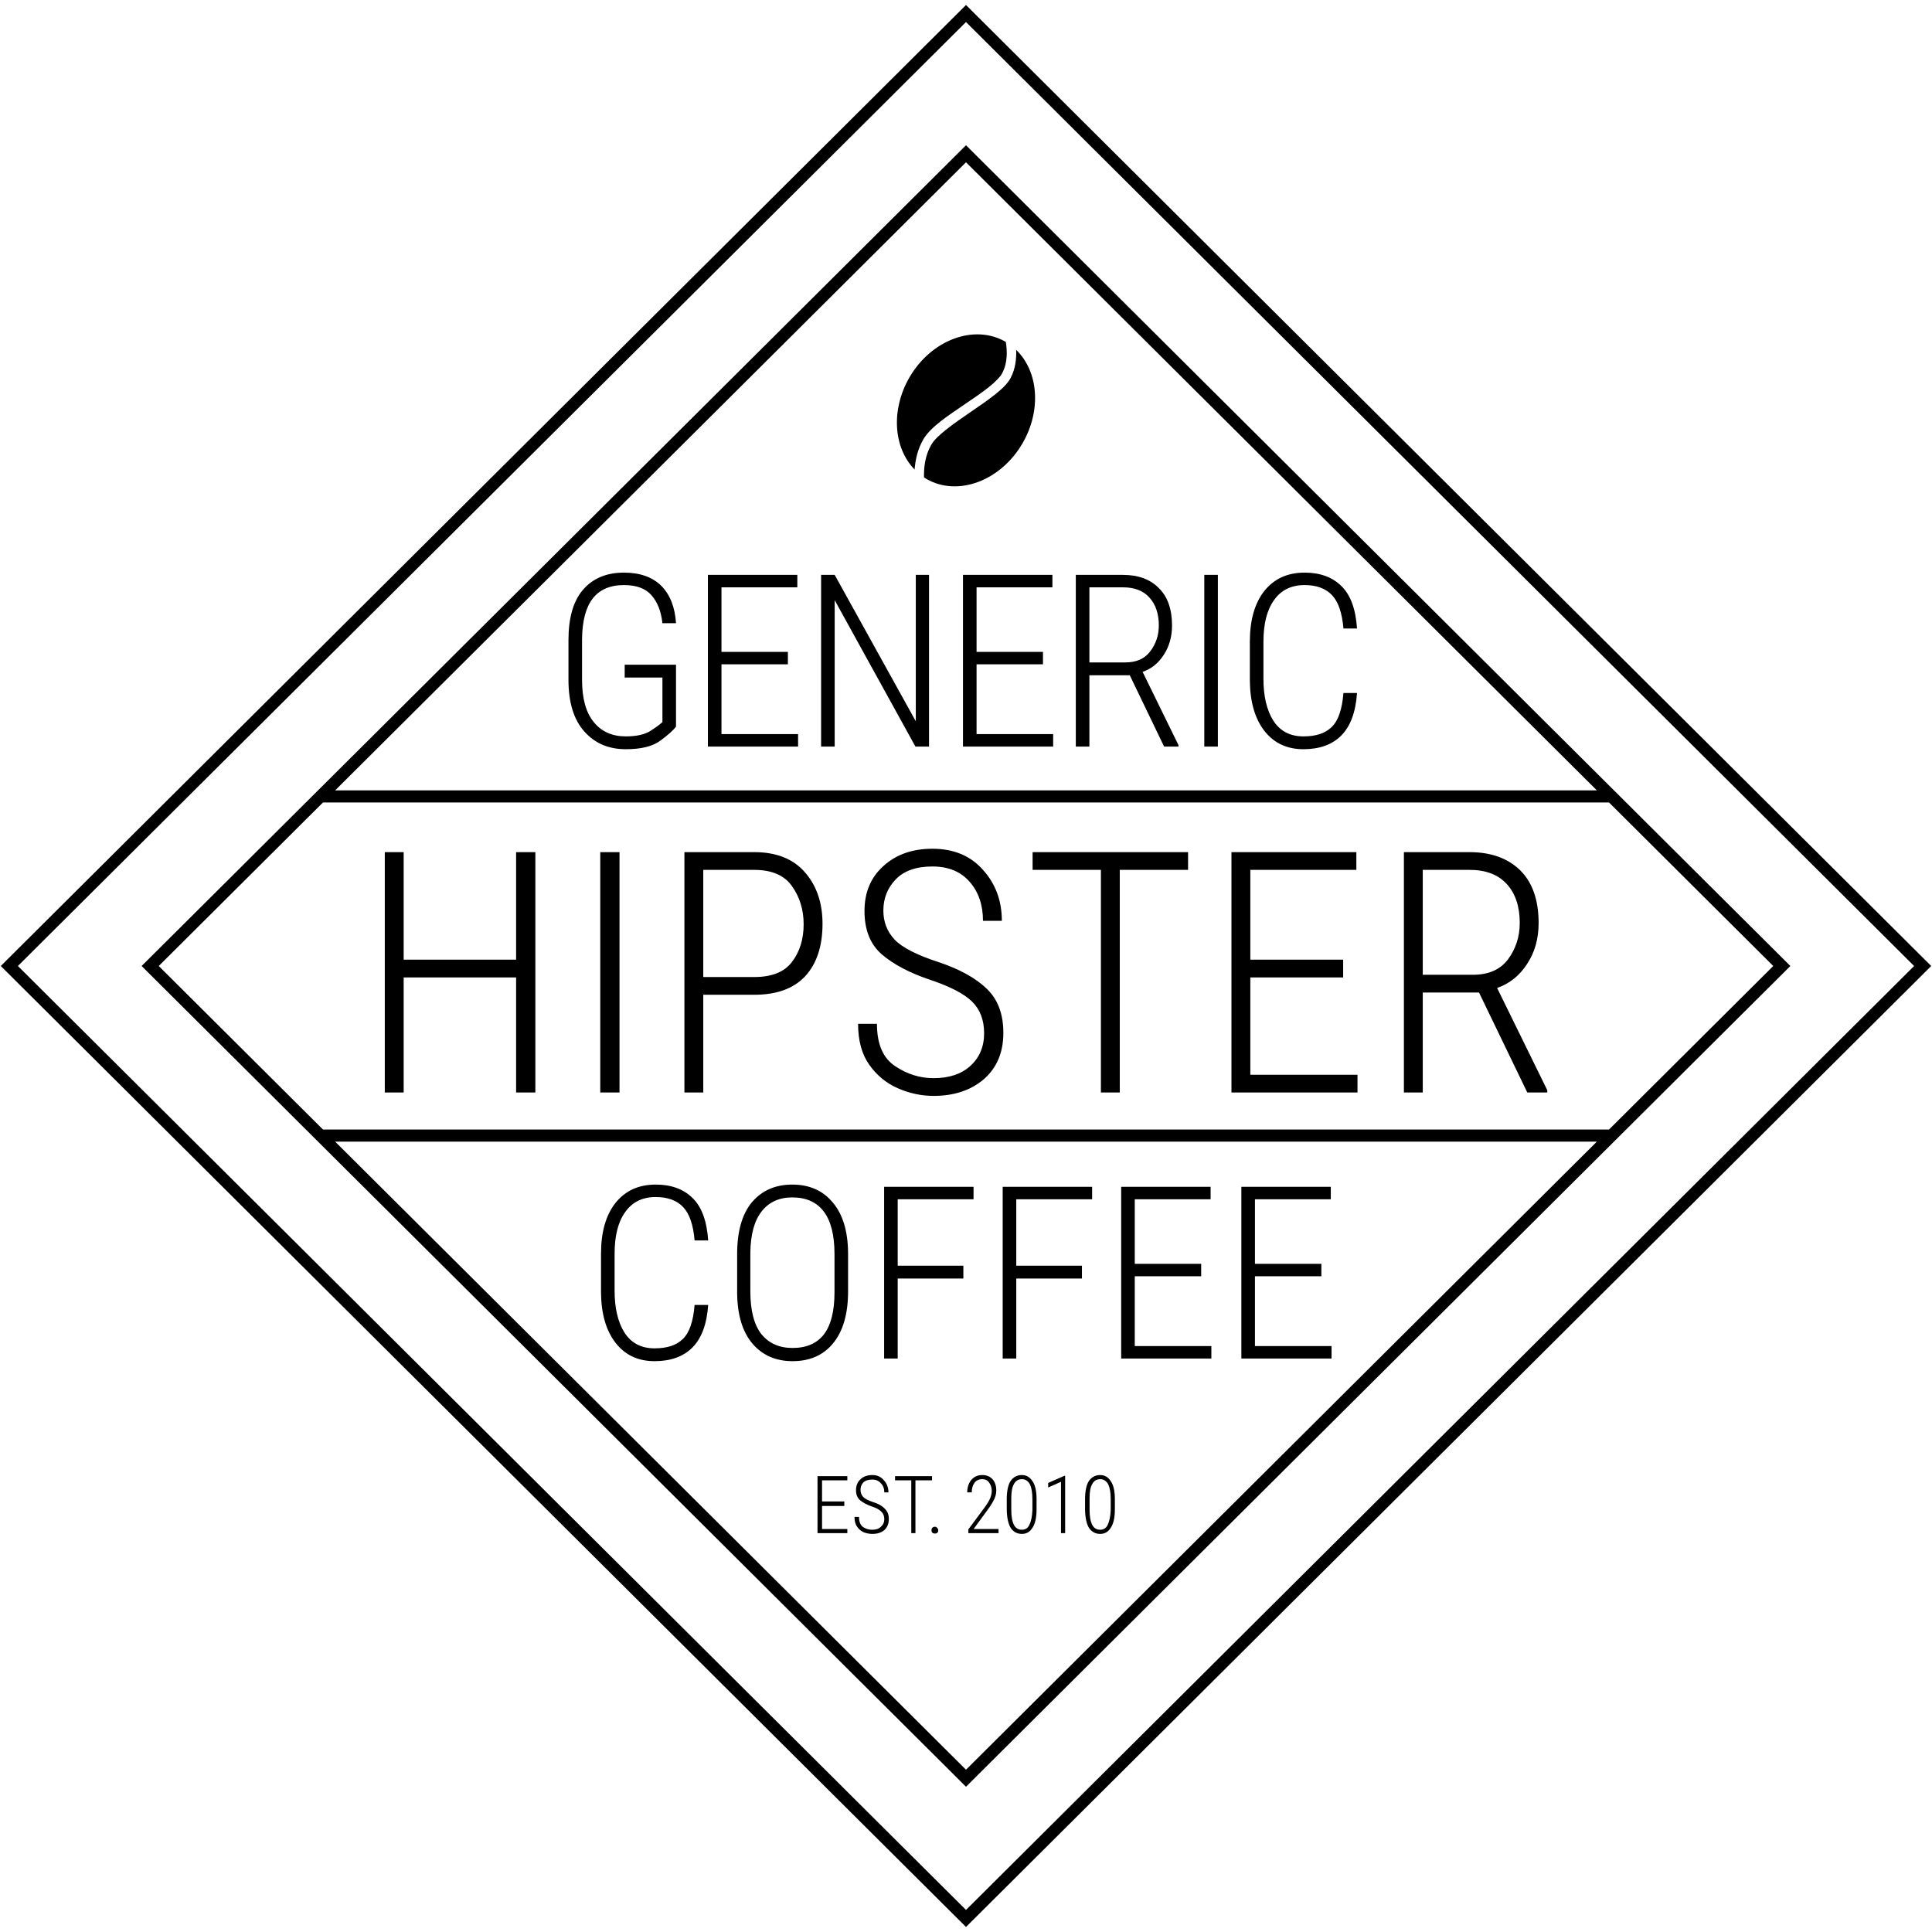
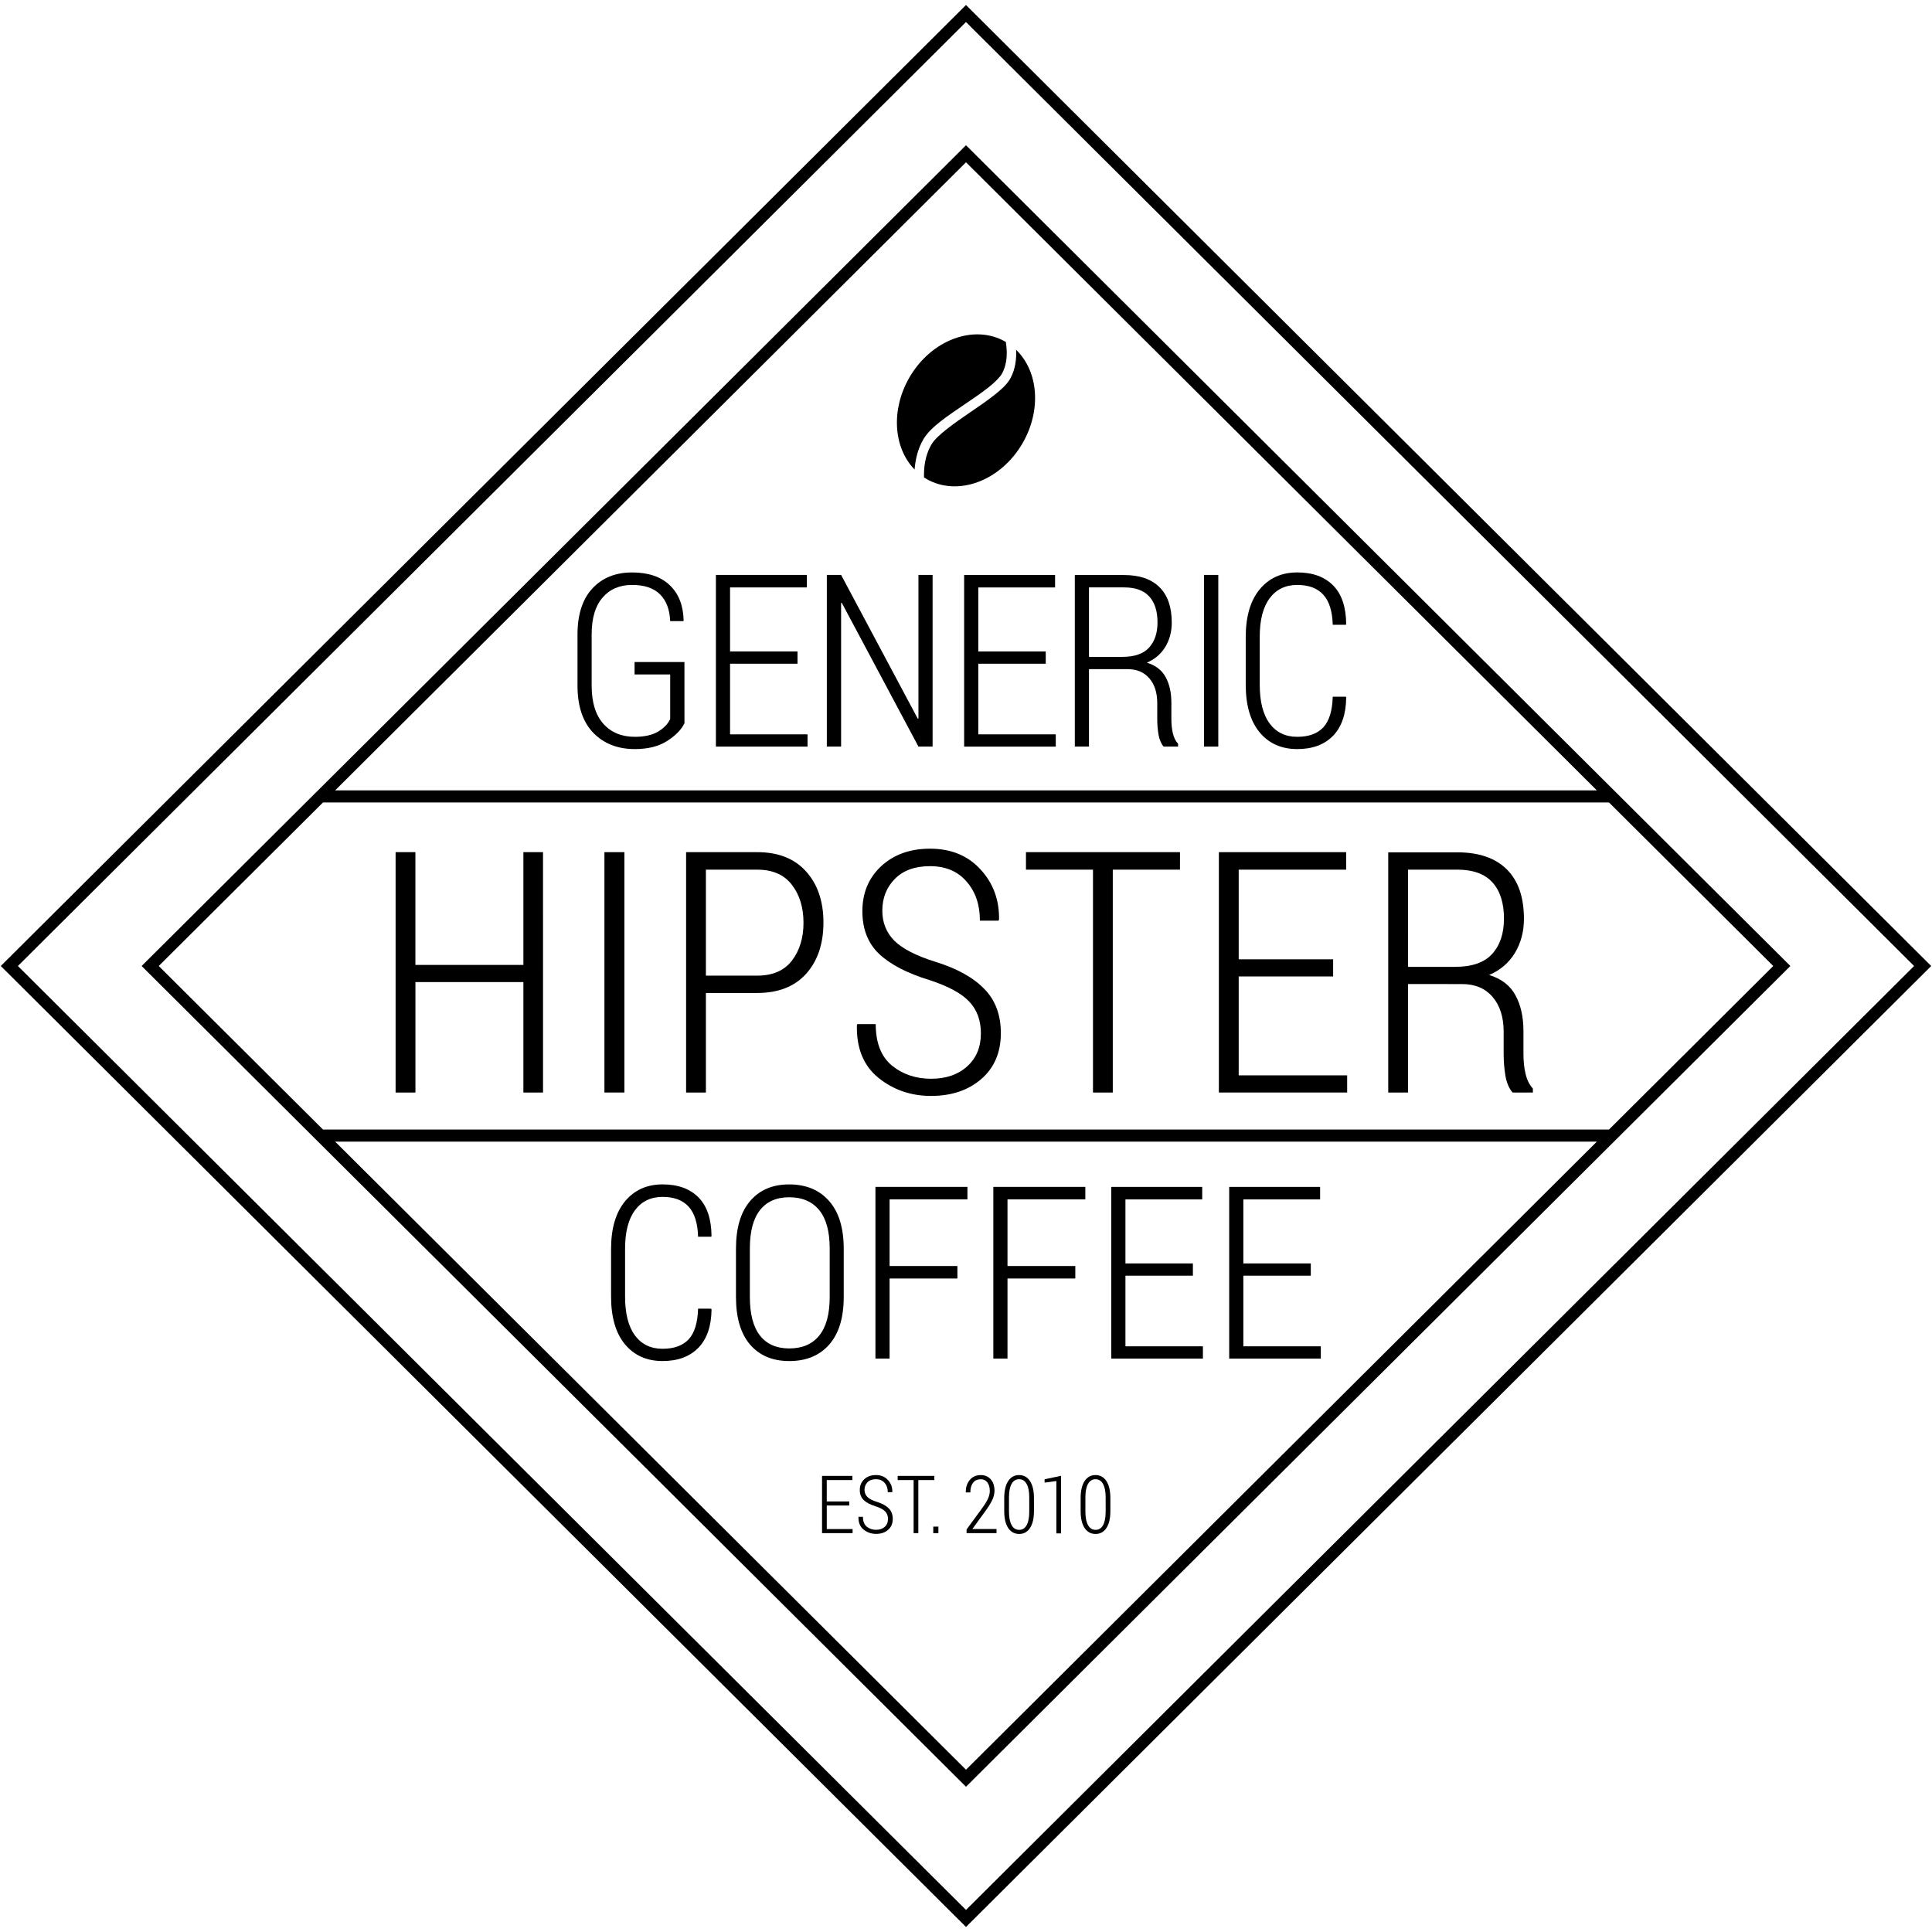
- <svg xmlns="http://www.w3.org/2000/svg" viewBox="0 0 80 80">
-   <path fill="none" stroke="#000" stroke-width="0.5" d="M13.182 47.022h53.636M13.182 32.978h53.636M6.219 40L40 6.367 73.781 40 40 73.633zM.387 40L40 .56 79.613 40 40 79.439z" />
-   <g fill="#000">
-     <path d="M41.639 14.153a2.71 3.277 30 0 0-3.986 1.483 2.71 3.277 30 0 0 .218 3.806c.032-.387.12-.846.374-1.268.306-.508 1.023-.97 1.72-1.445.349-.237.693-.471.969-.69.276-.219.483-.431.562-.58.239-.45.208-.941.153-1.301a2.71 3.277 30 0 0-.01-.006zm.44.335c.009.361-.026.775-.23 1.16-.132.25-.374.471-.668.704-.294.233-.642.472-.991.709-.698.474-1.398.976-1.605 1.319-.299.496-.331 1.009-.324 1.385a2.71 3.277 30 0 0 .099.066 2.71 3.277 30 0 0 3.986-1.485 2.71 3.277 30 0 0-.267-3.857z" />
-     <g font-weight="300" font-family="Roboto Condensed" letter-spacing="0" word-spacing="0" text-anchor="middle">
-       <text x="39.701" y="45.239" style="line-height:125%;-inkscape-font-specification:'Roboto Condensed, Light';font-variant-ligatures:normal;font-variant-caps:normal;font-variant-numeric:normal;font-feature-settings:normal;text-align:center" font-size="14" writing-mode="lr">
-         <tspan x="39.701" y="45.239" style="-inkscape-font-specification:'Roboto Condensed, Light';font-variant-ligatures:normal;font-variant-caps:normal;font-variant-numeric:normal;font-feature-settings:normal;text-align:center" letter-spacing=".19">HIPSTER</tspan>
-       </text>
-       <text x="39.873" y="56.255" style="line-height:125%;-inkscape-font-specification:'Roboto Condensed, Light';font-variant-ligatures:normal;font-variant-caps:normal;font-variant-numeric:normal;font-feature-settings:normal;text-align:center" font-size="10">
-         <tspan x="39.873" y="56.255" style="-inkscape-font-specification:'Roboto Condensed, Light';font-variant-ligatures:normal;font-variant-caps:normal;font-variant-numeric:normal;font-feature-settings:normal;text-align:center">COFFEE</tspan>
-       </text>
-       <text x="39.922" y="30.915" style="line-height:125%;-inkscape-font-specification:'Roboto Condensed, Light';font-variant-ligatures:normal;font-variant-caps:normal;font-variant-numeric:normal;font-feature-settings:normal;text-align:center" font-size="10">
-         <tspan x="39.777" y="30.915" dx="0" style="-inkscape-font-specification:'Roboto Condensed, Light';font-variant-ligatures:normal;font-variant-caps:normal;font-variant-numeric:normal;font-feature-settings:normal;text-align:center" letter-spacing="-.29">GENERIC</tspan>
-       </text>
-       <text x="39.967" y="63.484" style="line-height:125%;-inkscape-font-specification:'Roboto Condensed, Light';font-variant-ligatures:normal;font-variant-caps:normal;font-variant-numeric:normal;font-feature-settings:normal;text-align:center" font-size="3.333">
-         <tspan x="39.967" y="63.484" style="-inkscape-font-specification:'Roboto Condensed, Light';font-variant-ligatures:normal;font-variant-caps:normal;font-variant-numeric:normal;font-feature-settings:normal;text-align:center">EST. 2010</tspan>
-       </text>
+ <svg xmlns="http://www.w3.org/2000/svg" viewBox="0 0 80 80" version="1.1" id="svg3809">
+   <defs id="defs3813" />
+   <path fill="none" stroke="#000" stroke-width="0.5" d="M13.182 47.022h53.636M13.182 32.978h53.636M6.219 40L40 6.367 73.781 40 40 73.633zM.387 40L40 .56 79.613 40 40 79.439z" id="path3785" />
+   <g id="g3807" style="fill:#000000">
+     <path d="m 41.639,14.153 a 2.71,3.277 30 0 0 -3.986,1.483 2.71,3.277 30 0 0 0.218,3.806 c 0.032,-0.387 0.12,-0.846 0.374,-1.268 0.306,-0.508 1.023,-0.97 1.72,-1.445 0.349,-0.237 0.693,-0.471 0.969,-0.69 0.276,-0.219 0.483,-0.431 0.562,-0.58 0.239,-0.45 0.208,-0.941 0.153,-1.301 a 2.71,3.277 30 0 0 -0.01,-0.006 z m 0.44,0.335 c 0.009,0.361 -0.026,0.775 -0.23,1.16 -0.132,0.25 -0.374,0.471 -0.668,0.704 -0.294,0.233 -0.642,0.472 -0.991,0.709 -0.698,0.474 -1.398,0.976 -1.605,1.319 -0.299,0.496 -0.331,1.009 -0.324,1.385 a 2.71,3.277 30 0 0 0.099,0.066 2.71,3.277 30 0 0 3.986,-1.485 2.71,3.277 30 0 0 -0.267,-3.857 z" id="path3787" />
+     <g font-weight="300" letter-spacing="0" word-spacing="0" id="g3805" style="font-weight:300;font-family:'Roboto Condensed';letter-spacing:0;word-spacing:0;text-anchor:middle">
+       <g aria-label="HIPSTER" style="font-size:14px;line-height:125%;-inkscape-font-specification:'Roboto Condensed, Light';font-variant-ligatures:normal;font-variant-caps:normal;font-variant-numeric:normal;font-feature-settings:normal;text-align:center;writing-mode:lr-tb" id="text3791">
+         <path d="M 22.486,45.239 H 21.672 V 40.665 H 17.202 V 45.239 H 16.381 v -9.953 h 0.82 v 4.669 h 4.471 v -4.669 h 0.813 z" style="-inkscape-font-specification:'Roboto Condensed, Light';font-variant-ligatures:normal;font-variant-caps:normal;font-variant-numeric:normal;font-feature-settings:normal;text-align:center;letter-spacing:0.19" id="path3851" />
+         <path d="m 25.855,45.239 h -0.827 v -9.953 h 0.827 z" style="-inkscape-font-specification:'Roboto Condensed, Light';font-variant-ligatures:normal;font-variant-caps:normal;font-variant-numeric:normal;font-feature-settings:normal;text-align:center;letter-spacing:0.19" id="path3853" />
+         <path d="m 29.23,41.117 v 4.122 h -0.82 v -9.953 h 2.946 q 1.306,0 2.023,0.8 0.718,0.8 0.718,2.112 0,1.326 -0.718,2.126 -0.718,0.793 -2.023,0.793 z m 0,-0.718 h 2.126 q 0.957,0 1.436,-0.622 0.479,-0.629 0.479,-1.565 0,-0.95 -0.479,-1.572 -0.479,-0.629 -1.436,-0.629 H 29.23 Z" style="-inkscape-font-specification:'Roboto Condensed, Light';font-variant-ligatures:normal;font-variant-caps:normal;font-variant-numeric:normal;font-feature-settings:normal;text-align:center;letter-spacing:0.19" id="path3855" />
+         <path d="m 40.617,42.798 q 0,-0.813 -0.479,-1.319 -0.472,-0.513 -1.668,-0.902 -1.36,-0.417 -2.064,-1.073 -0.697,-0.663 -0.697,-1.771 0,-1.142 0.779,-1.866 0.786,-0.725 2.023,-0.725 1.299,0 2.085,0.854 0.793,0.854 0.772,2.085 l -0.021,0.041 H 40.576 q 0,-0.991 -0.554,-1.62 -0.547,-0.636 -1.511,-0.636 -0.937,0 -1.456,0.526 -0.52,0.526 -0.52,1.319 0,0.738 0.499,1.244 0.506,0.499 1.709,0.875 1.326,0.41 2.01,1.114 0.69,0.697 0.69,1.839 0,1.196 -0.813,1.9 -0.807,0.697 -2.078,0.697 -1.251,0 -2.181,-0.752 -0.923,-0.752 -0.889,-2.181 l 0.014,-0.041 h 0.766 q 0,1.162 0.67,1.716 0.677,0.547 1.62,0.547 0.93,0 1.497,-0.513 0.567,-0.513 0.567,-1.36 z" style="-inkscape-font-specification:'Roboto Condensed, Light';font-variant-ligatures:normal;font-variant-caps:normal;font-variant-numeric:normal;font-feature-settings:normal;text-align:center;letter-spacing:0.19" id="path3857" />
+         <path d="m 48.86,36.01 h -2.782 v 9.229 h -0.82 v -9.229 h -2.775 v -0.725 h 6.378 z" style="-inkscape-font-specification:'Roboto Condensed, Light';font-variant-ligatures:normal;font-variant-caps:normal;font-variant-numeric:normal;font-feature-settings:normal;text-align:center;letter-spacing:0.19" id="path3859" />
+         <path d="m 55.202,40.433 h -3.91 v 4.095 h 4.491 v 0.711 h -5.312 v -9.953 h 5.271 v 0.725 h -4.45 v 3.712 h 3.91 z" style="-inkscape-font-specification:'Roboto Condensed, Light';font-variant-ligatures:normal;font-variant-caps:normal;font-variant-numeric:normal;font-feature-settings:normal;text-align:center;letter-spacing:0.19" id="path3861" />
+         <path d="M 58.305,40.747 V 45.239 H 57.484 v -9.946 h 2.857 q 1.34,0 2.051,0.704 0.711,0.704 0.711,2.051 0,0.793 -0.376,1.415 -0.376,0.615 -1.066,0.909 0.759,0.232 1.087,0.834 0.335,0.602 0.335,1.497 v 0.937 q 0,0.465 0.089,0.834 0.089,0.369 0.301,0.602 v 0.164 h -0.841 q -0.212,-0.246 -0.294,-0.684 -0.075,-0.438 -0.075,-0.93 v -0.909 q 0,-0.902 -0.458,-1.436 -0.458,-0.533 -1.258,-0.533 z m 0,-0.711 h 1.941 q 1.053,0 1.538,-0.533 0.492,-0.54 0.492,-1.463 0,-0.978 -0.479,-1.504 -0.479,-0.526 -1.456,-0.526 h -2.037 z" style="-inkscape-font-specification:'Roboto Condensed, Light';font-variant-ligatures:normal;font-variant-caps:normal;font-variant-numeric:normal;font-feature-settings:normal;text-align:center;letter-spacing:0.19" id="path3863" />
+       </g>
+       <g aria-label="COFFEE" style="font-size:10px;line-height:125%;-inkscape-font-specification:'Roboto Condensed, Light';font-variant-ligatures:normal;font-variant-caps:normal;font-variant-numeric:normal;font-feature-settings:normal;text-align:center" id="text3795">
+         <path d="m 29.448,54.19 0.015,0.029 q -0.01,1.04 -0.547,1.592 -0.537,0.547 -1.479,0.547 -0.981,0 -1.558,-0.693 -0.576,-0.693 -0.576,-1.978 v -1.968 q 0,-1.274 0.576,-1.973 0.581,-0.703 1.558,-0.703 0.952,0 1.484,0.537 0.532,0.537 0.542,1.602 l -0.015,0.029 h -0.542 q -0.024,-0.845 -0.391,-1.245 -0.366,-0.405 -1.079,-0.405 -0.732,0 -1.143,0.552 -0.41,0.552 -0.41,1.592 v 1.982 q 0,1.06 0.41,1.611 0.41,0.552 1.143,0.552 0.713,0 1.079,-0.391 0.366,-0.396 0.391,-1.27 z" style="-inkscape-font-specification:'Roboto Condensed, Light';font-variant-ligatures:normal;font-variant-caps:normal;font-variant-numeric:normal;font-feature-settings:normal;text-align:center" id="path3881" />
+         <path d="m 34.937,53.702 q 0,1.294 -0.605,1.978 -0.601,0.679 -1.65,0.679 -1.03,0 -1.621,-0.679 -0.586,-0.684 -0.586,-1.978 v -1.992 q 0,-1.294 0.586,-1.978 0.586,-0.688 1.616,-0.688 1.05,0 1.655,0.688 0.605,0.688 0.605,1.978 z m -0.581,-2.007 q 0,-1.055 -0.435,-1.587 -0.435,-0.532 -1.245,-0.532 -0.786,0 -1.206,0.532 -0.42,0.532 -0.42,1.587 v 2.007 q 0,1.069 0.42,1.602 0.42,0.532 1.211,0.532 0.811,0 1.24,-0.532 0.435,-0.532 0.435,-1.602 z" style="-inkscape-font-specification:'Roboto Condensed, Light';font-variant-ligatures:normal;font-variant-caps:normal;font-variant-numeric:normal;font-feature-settings:normal;text-align:center" id="path3883" />
+         <path d="m 39.644,52.94 h -2.808 v 3.315 h -0.586 v -7.109 h 3.809 v 0.518 h -3.223 v 2.759 h 2.808 z" style="-inkscape-font-specification:'Roboto Condensed, Light';font-variant-ligatures:normal;font-variant-caps:normal;font-variant-numeric:normal;font-feature-settings:normal;text-align:center" id="path3885" />
+         <path d="m 44.526,52.94 h -2.808 v 3.315 h -0.586 v -7.109 h 3.809 v 0.518 h -3.223 v 2.759 h 2.808 z" style="-inkscape-font-specification:'Roboto Condensed, Light';font-variant-ligatures:normal;font-variant-caps:normal;font-variant-numeric:normal;font-feature-settings:normal;text-align:center" id="path3887" />
+         <path d="m 49.395,52.823 h -2.793 v 2.925 h 3.208 v 0.508 h -3.794 v -7.109 h 3.765 v 0.518 h -3.179 v 2.651 h 2.793 z" style="-inkscape-font-specification:'Roboto Condensed, Light';font-variant-ligatures:normal;font-variant-caps:normal;font-variant-numeric:normal;font-feature-settings:normal;text-align:center" id="path3889" />
+         <path d="m 54.277,52.823 h -2.793 v 2.925 h 3.208 v 0.508 h -3.794 v -7.109 h 3.765 v 0.518 h -3.179 v 2.651 h 2.793 z" style="-inkscape-font-specification:'Roboto Condensed, Light';font-variant-ligatures:normal;font-variant-caps:normal;font-variant-numeric:normal;font-feature-settings:normal;text-align:center" id="path3891" />
+       </g>
+       <g aria-label="GENERIC" style="font-size:10px;line-height:125%;-inkscape-font-specification:'Roboto Condensed, Light';font-variant-ligatures:normal;font-variant-caps:normal;font-variant-numeric:normal;font-feature-settings:normal;text-align:center" id="text3799">
+         <path d="m 28.342,29.949 q -0.195,0.4 -0.723,0.737 -0.522,0.332 -1.333,0.332 -1.069,0 -1.724,-0.679 -0.649,-0.679 -0.649,-1.948 v -2.114 q 0,-1.245 0.615,-1.909 0.615,-0.664 1.646,-0.664 1.006,0 1.558,0.527 0.552,0.522 0.576,1.46 l -0.01,0.029 h -0.547 q -0.029,-0.718 -0.42,-1.108 -0.391,-0.391 -1.157,-0.391 -0.776,0 -1.226,0.527 -0.449,0.522 -0.449,1.519 v 2.124 q 0,1.035 0.483,1.577 0.483,0.542 1.304,0.542 0.601,0 0.962,-0.215 0.361,-0.215 0.503,-0.522 v -1.846 h -1.475 v -0.513 h 2.065 z" style="-inkscape-font-specification:'Roboto Condensed, Light';font-variant-ligatures:normal;font-variant-caps:normal;font-variant-numeric:normal;font-feature-settings:normal;text-align:center;letter-spacing:-0.29" id="path3866" />
+         <path d="m 33.023,27.483 h -2.793 v 2.925 h 3.208 V 30.915 H 29.644 v -7.109 h 3.765 v 0.518 h -3.179 v 2.651 h 2.793 z" style="-inkscape-font-specification:'Roboto Condensed, Light';font-variant-ligatures:normal;font-variant-caps:normal;font-variant-numeric:normal;font-feature-settings:normal;text-align:center;letter-spacing:-0.29" id="path3868" />
+         <path d="m 38.617,30.915 h -0.586 l -3.174,-5.952 -0.029,0.005 v 5.947 h -0.591 v -7.109 h 0.591 l 3.174,5.952 0.029,-0.005 v -5.947 h 0.586 z" style="-inkscape-font-specification:'Roboto Condensed, Light';font-variant-ligatures:normal;font-variant-caps:normal;font-variant-numeric:normal;font-feature-settings:normal;text-align:center;letter-spacing:-0.29" id="path3870" />
+         <path d="m 43.302,27.483 h -2.793 v 2.925 h 3.208 v 0.508 h -3.794 v -7.109 h 3.765 v 0.518 h -3.179 v 2.651 h 2.793 z" style="-inkscape-font-specification:'Roboto Condensed, Light';font-variant-ligatures:normal;font-variant-caps:normal;font-variant-numeric:normal;font-feature-settings:normal;text-align:center;letter-spacing:-0.29" id="path3872" />
+         <path d="m 45.092,27.707 v 3.208 h -0.586 v -7.104 h 2.041 q 0.957,0 1.465,0.503 0.508,0.503 0.508,1.465 0,0.566 -0.269,1.011 -0.269,0.439 -0.762,0.649 0.542,0.166 0.776,0.596 0.239,0.43 0.239,1.069 v 0.669 q 0,0.332 0.063,0.596 0.063,0.264 0.215,0.43 V 30.915 H 48.183 q -0.151,-0.176 -0.21,-0.488 -0.054,-0.312 -0.054,-0.664 v -0.649 q 0,-0.645 -0.327,-1.025 -0.327,-0.381 -0.898,-0.381 z m 0,-0.508 h 1.387 q 0.752,0 1.099,-0.381 0.352,-0.386 0.352,-1.045 0,-0.698 -0.342,-1.074 -0.342,-0.376 -1.04,-0.376 H 45.092 Z" style="-inkscape-font-specification:'Roboto Condensed, Light';font-variant-ligatures:normal;font-variant-caps:normal;font-variant-numeric:normal;font-feature-settings:normal;text-align:center;letter-spacing:-0.29" id="path3874" />
+         <path d="m 50.447,30.915 h -0.591 v -7.109 h 0.591 z" style="-inkscape-font-specification:'Roboto Condensed, Light';font-variant-ligatures:normal;font-variant-caps:normal;font-variant-numeric:normal;font-feature-settings:normal;text-align:center;letter-spacing:-0.29" id="path3876" />
+         <path d="m 55.728,28.85 0.015,0.029 q -0.01,1.04 -0.547,1.592 -0.537,0.547 -1.479,0.547 -0.981,0 -1.558,-0.693 -0.576,-0.693 -0.576,-1.978 v -1.968 q 0,-1.274 0.576,-1.973 0.581,-0.703 1.558,-0.703 0.952,0 1.484,0.537 0.532,0.537 0.542,1.602 l -0.015,0.029 h -0.542 q -0.024,-0.845 -0.391,-1.245 -0.366,-0.405 -1.079,-0.405 -0.732,0 -1.143,0.552 -0.41,0.552 -0.41,1.592 v 1.982 q 0,1.06 0.41,1.611 0.41,0.552 1.143,0.552 0.713,0 1.079,-0.391 0.366,-0.396 0.391,-1.27 z" style="-inkscape-font-specification:'Roboto Condensed, Light';font-variant-ligatures:normal;font-variant-caps:normal;font-variant-numeric:normal;font-feature-settings:normal;text-align:center;letter-spacing:-0.29" id="path3878" />
+       </g>
+       <g aria-label="EST. 2010" style="font-size:3.333px;line-height:125%;-inkscape-font-specification:'Roboto Condensed, Light';font-variant-ligatures:normal;font-variant-caps:normal;font-variant-numeric:normal;font-feature-settings:normal;text-align:center" id="text3803">
+         <path d="m 35.166,62.34 h -0.931 v 0.975 h 1.069 v 0.169 h -1.265 v -2.37 h 1.255 v 0.173 h -1.06 v 0.884 h 0.931 z" style="-inkscape-font-specification:'Roboto Condensed, Light';font-variant-ligatures:normal;font-variant-caps:normal;font-variant-numeric:normal;font-feature-settings:normal;text-align:center" id="path3894" />
+         <path d="m 36.771,62.903 q 0,-0.194 -0.114,-0.314 -0.112,-0.122 -0.397,-0.215 -0.324,-0.099 -0.492,-0.256 -0.166,-0.158 -0.166,-0.422 0,-0.272 0.186,-0.444 0.187,-0.173 0.482,-0.173 0.309,0 0.496,0.203 0.189,0.203 0.184,0.496 l -0.005,0.01 h -0.184 q 0,-0.236 -0.132,-0.386 -0.13,-0.151 -0.36,-0.151 -0.223,0 -0.347,0.125 -0.124,0.125 -0.124,0.314 0,0.176 0.119,0.296 0.12,0.119 0.407,0.208 0.316,0.098 0.479,0.265 0.164,0.166 0.164,0.438 0,0.285 -0.194,0.452 -0.192,0.166 -0.495,0.166 -0.298,0 -0.519,-0.179 -0.22,-0.179 -0.212,-0.519 l 0.003,-0.01 h 0.182 q 0,0.277 0.16,0.409 0.161,0.13 0.386,0.13 0.221,0 0.356,-0.122 0.135,-0.122 0.135,-0.324 z" style="-inkscape-font-specification:'Roboto Condensed, Light';font-variant-ligatures:normal;font-variant-caps:normal;font-variant-numeric:normal;font-feature-settings:normal;text-align:center" id="path3896" />
+         <path d="m 38.688,61.287 h -0.662 v 2.197 h -0.195 v -2.197 h -0.661 v -0.173 h 1.519 z" style="-inkscape-font-specification:'Roboto Condensed, Light';font-variant-ligatures:normal;font-variant-caps:normal;font-variant-numeric:normal;font-feature-settings:normal;text-align:center" id="path3898" />
+         <path d="m 38.857,63.484 h -0.212 v -0.27 h 0.212 z" style="-inkscape-font-specification:'Roboto Condensed, Light';font-variant-ligatures:normal;font-variant-caps:normal;font-variant-numeric:normal;font-feature-settings:normal;text-align:center" id="path3900" />
+         <path d="m 41.263,63.484 h -1.239 v -0.153 l 0.643,-0.879 q 0.176,-0.241 0.246,-0.402 0.072,-0.163 0.072,-0.314 0,-0.218 -0.099,-0.35 -0.098,-0.133 -0.27,-0.133 -0.216,0 -0.327,0.148 -0.109,0.146 -0.109,0.397 H 39.995 l -0.003,-0.008 q -0.006,-0.299 0.161,-0.505 0.169,-0.205 0.462,-0.205 0.257,0 0.41,0.177 0.155,0.176 0.155,0.472 0,0.197 -0.101,0.4 -0.099,0.202 -0.277,0.443 l -0.54,0.742 h 1.001 z" style="-inkscape-font-specification:'Roboto Condensed, Light';font-variant-ligatures:normal;font-variant-caps:normal;font-variant-numeric:normal;font-feature-settings:normal;text-align:center" id="path3902" />
+         <path d="m 42.814,62.566 q 0,0.459 -0.164,0.706 -0.163,0.246 -0.449,0.246 -0.288,0 -0.454,-0.247 -0.164,-0.247 -0.164,-0.705 v -0.531 q 0,-0.456 0.163,-0.705 0.164,-0.251 0.452,-0.251 0.288,0 0.452,0.249 0.164,0.249 0.164,0.706 z m -0.195,-0.565 q 0,-0.361 -0.109,-0.555 -0.107,-0.194 -0.312,-0.194 -0.203,0 -0.311,0.195 -0.107,0.194 -0.107,0.553 v 0.596 q 0,0.358 0.109,0.555 0.109,0.197 0.312,0.197 0.203,0 0.311,-0.195 0.107,-0.197 0.107,-0.557 z" style="-inkscape-font-specification:'Roboto Condensed, Light';font-variant-ligatures:normal;font-variant-caps:normal;font-variant-numeric:normal;font-feature-settings:normal;text-align:center" id="path3904" />
+         <path d="M 43.937,63.494 H 43.742 V 61.326 l -0.487,0.067 v -0.14 l 0.682,-0.143 z" style="-inkscape-font-specification:'Roboto Condensed, Light';font-variant-ligatures:normal;font-variant-caps:normal;font-variant-numeric:normal;font-feature-settings:normal;text-align:center" id="path3906" />
+         <path d="m 45.978,62.566 q 0,0.459 -0.164,0.706 -0.163,0.246 -0.449,0.246 -0.288,0 -0.454,-0.247 -0.164,-0.247 -0.164,-0.705 v -0.531 q 0,-0.456 0.163,-0.705 0.164,-0.251 0.452,-0.251 0.288,0 0.452,0.249 0.164,0.249 0.164,0.706 z m -0.195,-0.565 q 0,-0.361 -0.109,-0.555 -0.107,-0.194 -0.312,-0.194 -0.203,0 -0.311,0.195 -0.107,0.194 -0.107,0.553 v 0.596 q 0,0.358 0.109,0.555 0.109,0.197 0.312,0.197 0.203,0 0.311,-0.195 0.107,-0.197 0.107,-0.557 z" style="-inkscape-font-specification:'Roboto Condensed, Light';font-variant-ligatures:normal;font-variant-caps:normal;font-variant-numeric:normal;font-feature-settings:normal;text-align:center" id="path3908" />
+       </g>
    </g>
  </g>
</svg>
